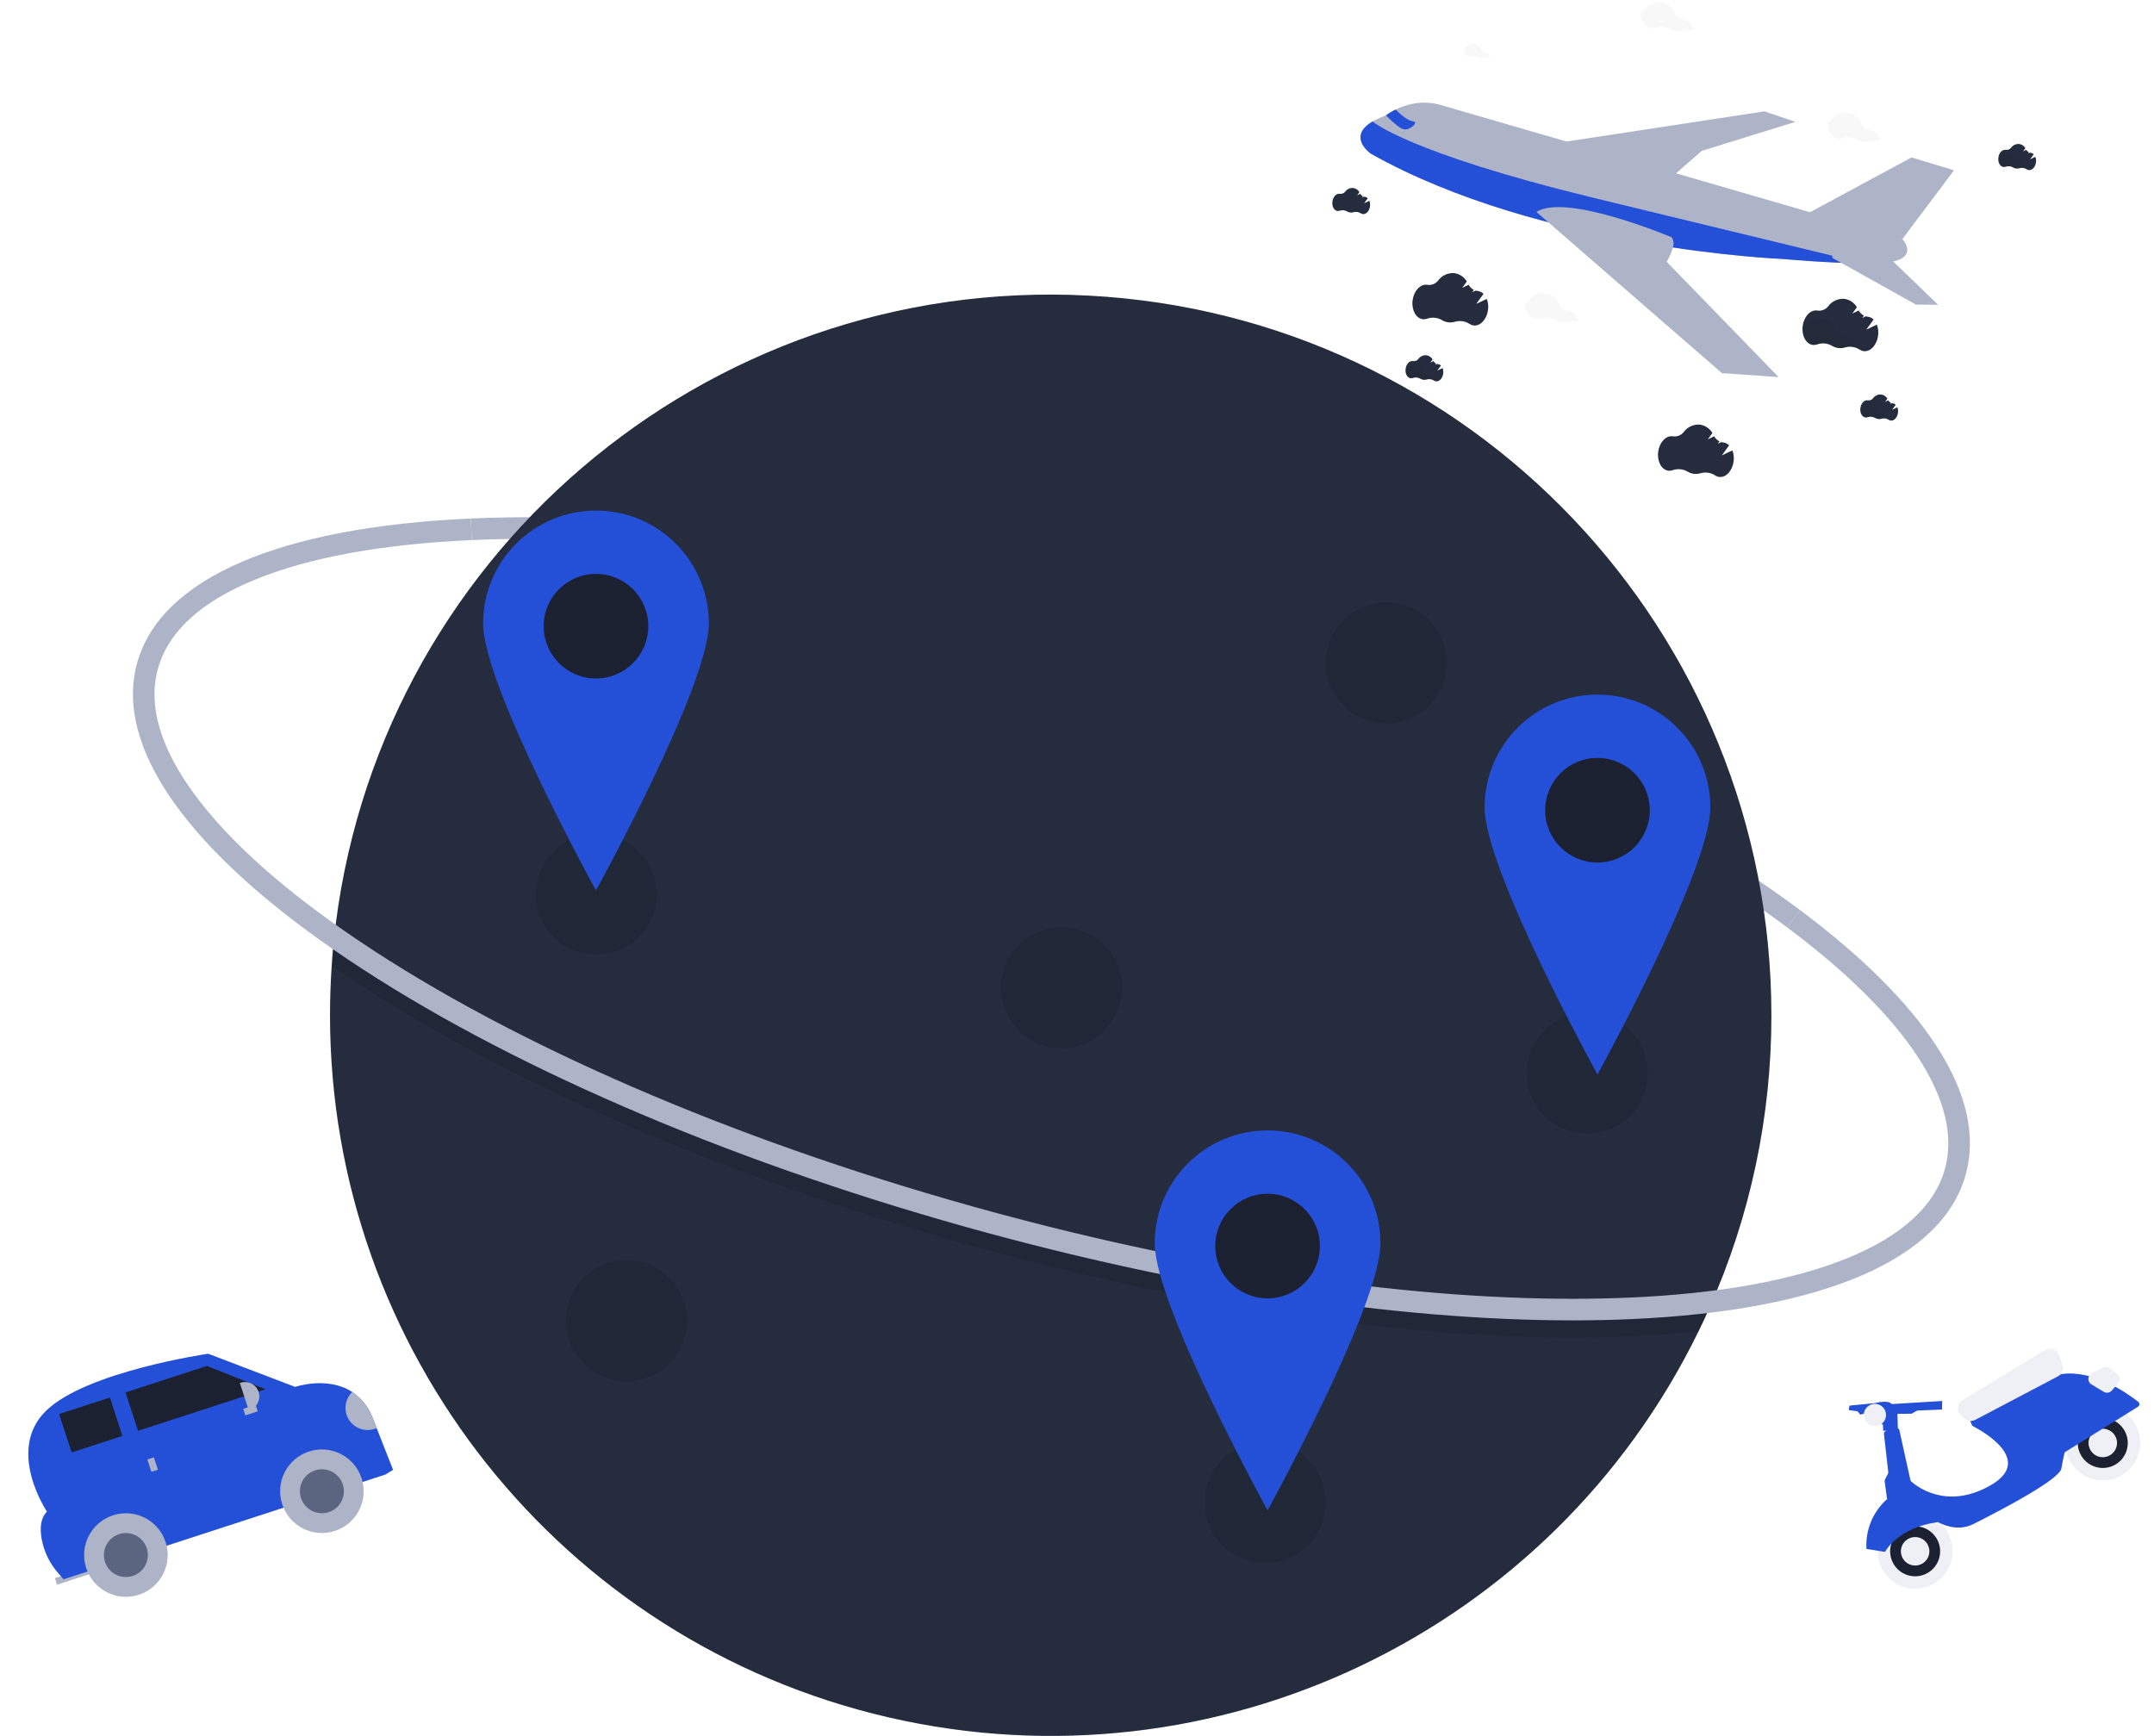
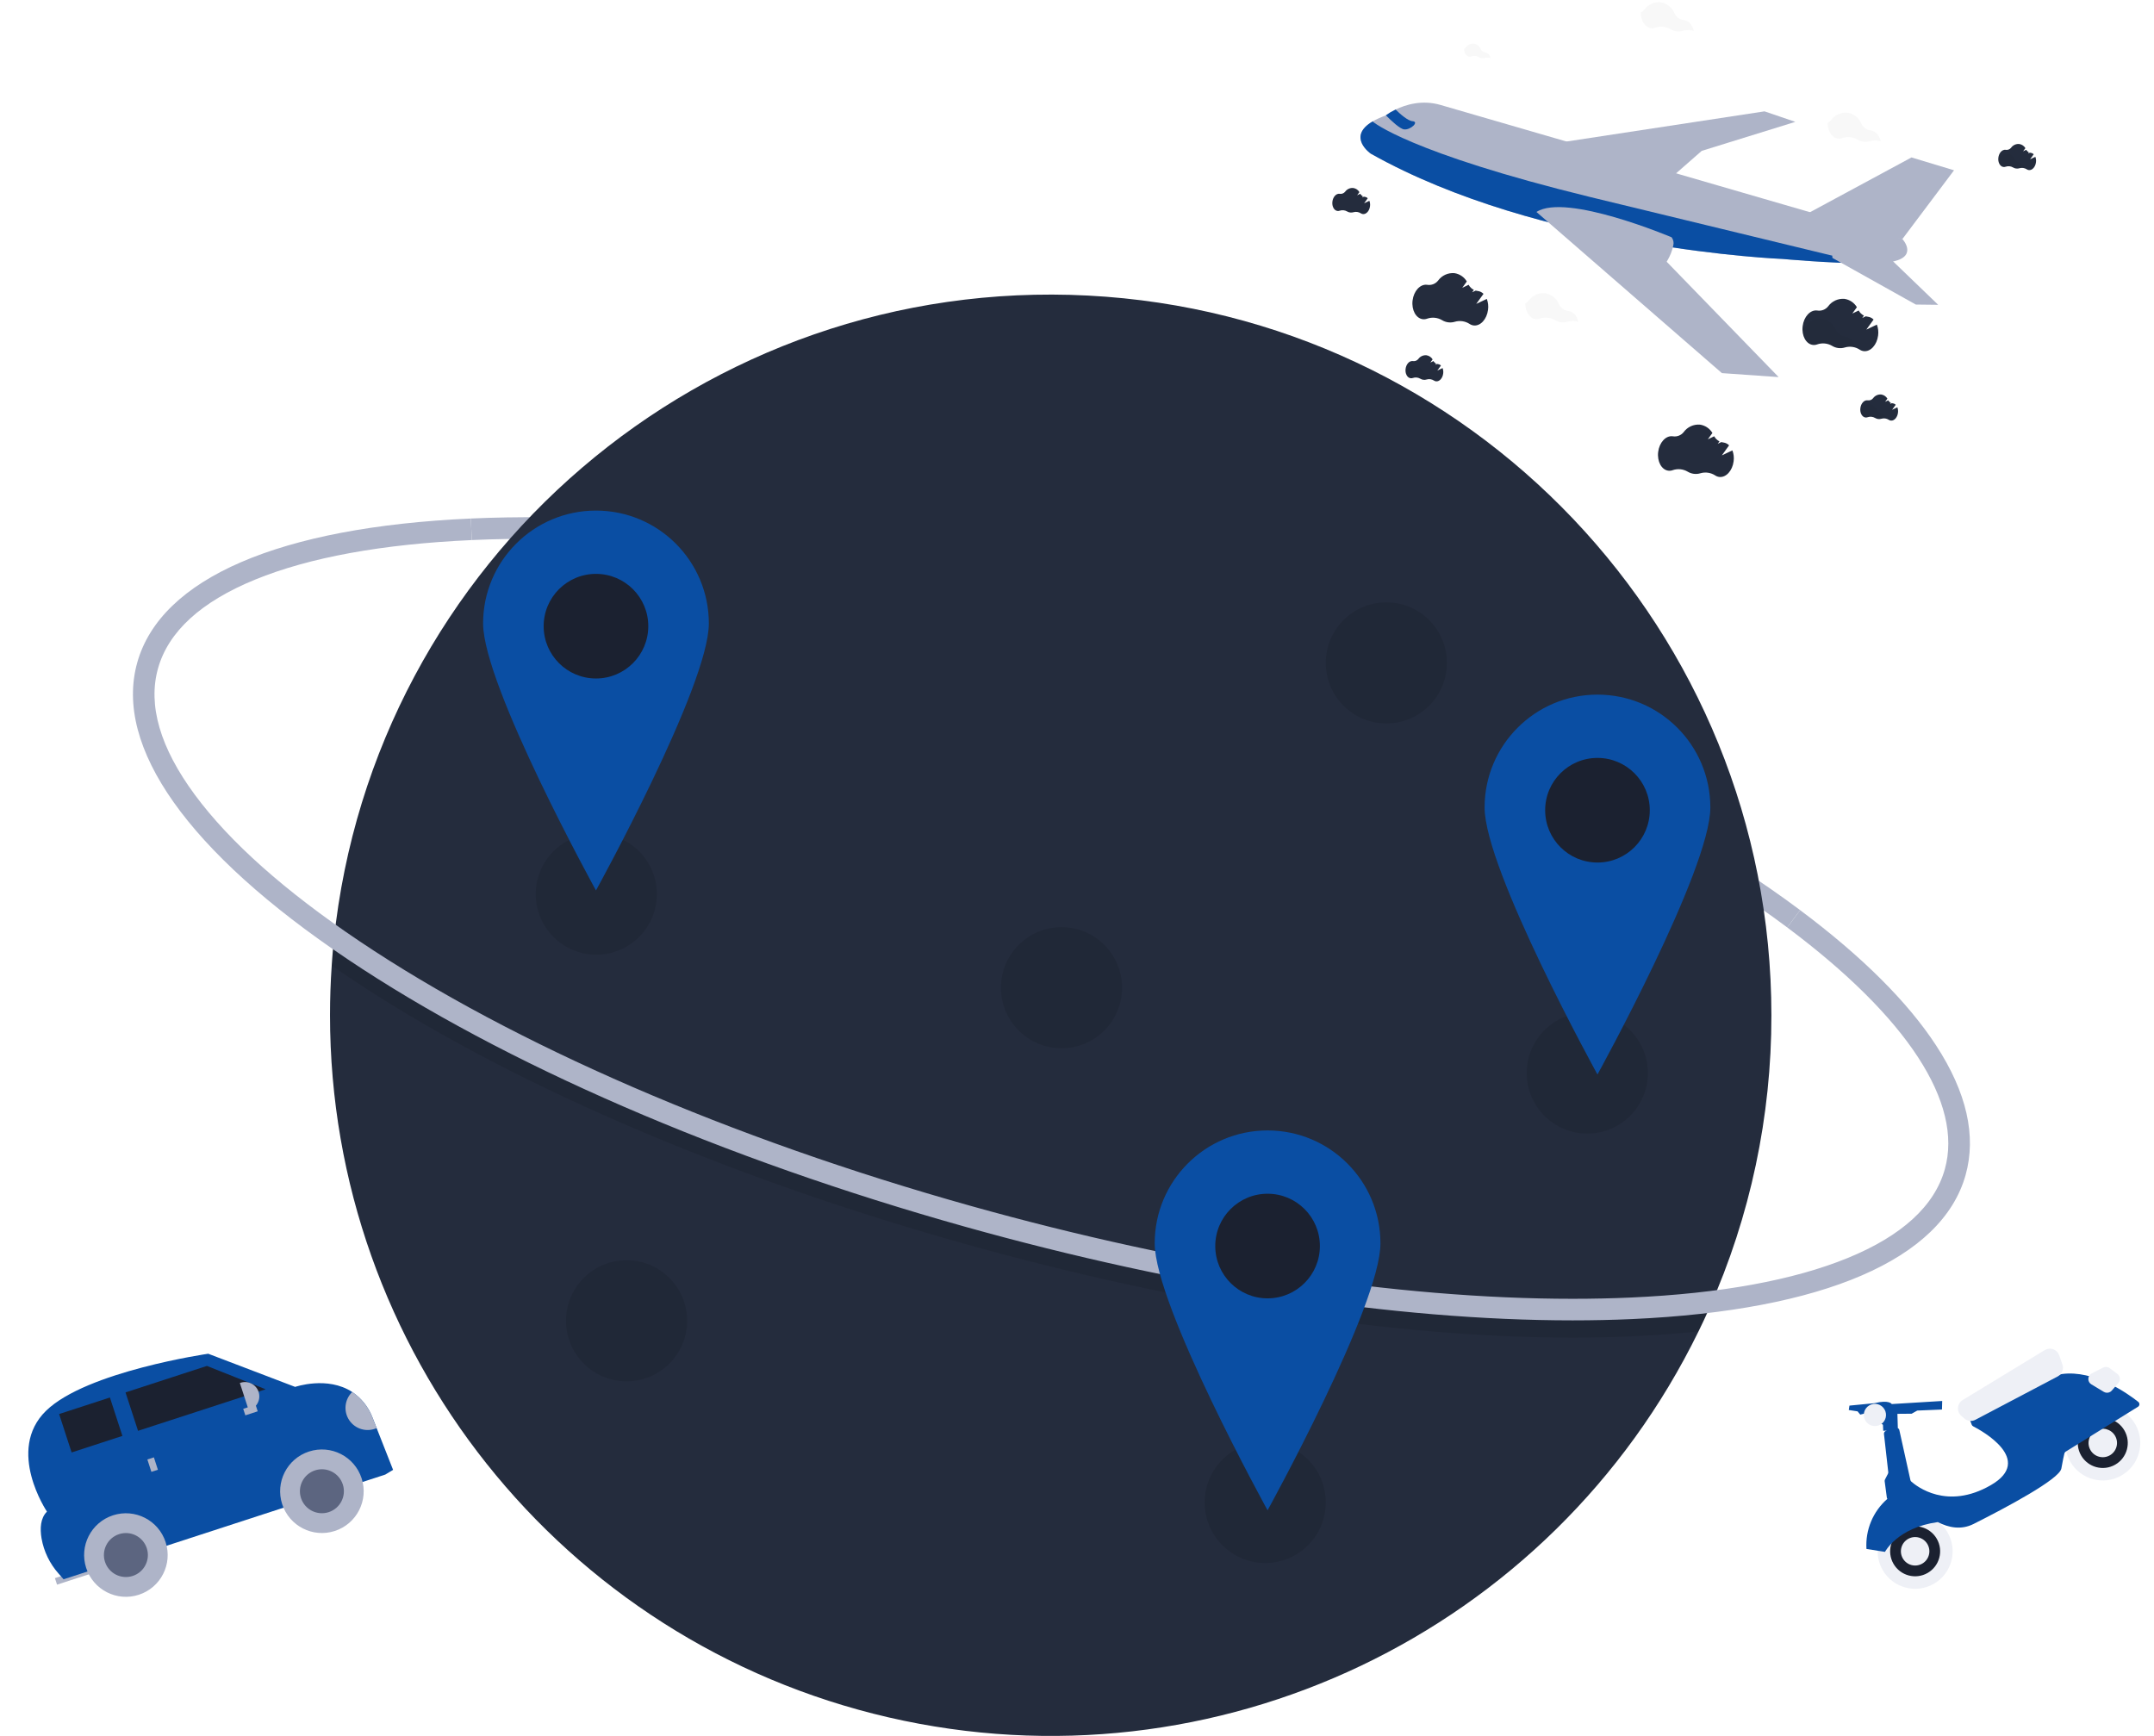
<svg xmlns="http://www.w3.org/2000/svg" width="1070.574" height="862.856" viewBox="0 0 1070.574 862.856" role="img" artist="Katerina Limpitsouni" source="https://undraw.co/">
  <g transform="translate(-481.593 -133.021)">
    <path d="M1176.822,531.313c-75.795-56.663-194.508-110.246-325.7-147.022-119.451-33.48-235.958-49.645-328.087-45.517l-.48-10.714c93.227-4.175,210.944,12.126,331.457,45.9,132.415,37.114,252.415,91.335,329.227,148.754Z" transform="translate(193.053 62.688)" fill="#aeb4c8" />
    <path d="M1212.932,644.491A356.891,356.891,0,0,1,1182.046,790.2q-2.557,5.758-5.33,11.411A358.247,358.247,0,0,1,496.541,644.491q0-12.436.847-24.676.4-6.225,1.04-12.375c19.727-189.6,184.479-330.533,374.842-320.661s339.653,167.095,339.663,357.715Z" transform="translate(149.073 -6.845)" fill="#242c3d" />
    <path d="M1181.514,588.413q-2.557,5.758-5.33,11.411-15.7,1.7-33.052,2.477c-9.577.429-19.434.643-29.5.643-87.962,0-193.823-16.237-301.968-46.546C691.139,522.62,582.1,475.368,504.631,423.344q-3.959-2.655-7.775-5.319.4-6.225,1.04-12.375,6.161,4.392,12.709,8.793c76.561,51.4,184.5,98.15,303.952,131.632,107.2,30.05,212.065,46.147,299.018,46.147q14.912,0,29.074-.633Q1163.272,590.655,1181.514,588.413Z" transform="translate(149.607 194.945)" opacity="0.1" style="isolation:isolate" />
    <path d="M1175.7,726.224c-87.959,0-193.826-16.236-301.967-46.546C753.216,645.9,644.176,598.645,566.7,546.623,487.61,493.515,450.524,441.184,462.271,399.271s70.63-67.345,165.8-71.611l.48,10.714c-44.444,1.991-80.664,8.6-107.653,19.634-26.924,11.009-43.175,25.866-48.3,44.157s1.035,39.429,18.316,62.828c17.323,23.456,44.832,47.924,81.768,72.726,76.553,51.4,184.5,98.154,303.95,131.634C983.834,699.4,1088.689,715.5,1175.65,715.5q14.9,0,29.068-.633c44.445-1.993,80.664-8.6,107.655-19.634,26.923-11.009,43.175-25.865,48.3-44.157,9.2-32.843-18.613-75.519-78.336-120.166l6.423-8.589c30.731,22.975,53.479,45.621,67.615,67.309,15.152,23.251,20.072,44.9,14.623,64.34-11.748,41.914-70.632,67.344-165.8,71.609C1195.621,726.008,1185.772,726.224,1175.7,726.224Z" transform="translate(87.533 63.091)" fill="#aeb4c8" />
    <circle cx="30.1" cy="30.1" r="30.1" transform="translate(747.857 547.345)" opacity="0.1" style="isolation:isolate" />
    <circle cx="30.1" cy="30.1" r="30.1" transform="translate(1080.329 849.715)" opacity="0.1" style="isolation:isolate" />
    <circle cx="30.1" cy="30.1" r="30.1" transform="translate(979.079 593.863)" opacity="0.1" style="isolation:isolate" />
    <circle cx="30.1" cy="30.1" r="30.1" transform="translate(762.908 759.415)" opacity="0.1" style="isolation:isolate" />
    <circle cx="30.1" cy="30.1" r="30.1" transform="translate(1140.525 432.417)" opacity="0.1" style="isolation:isolate" />
    <circle cx="30.1" cy="30.1" r="30.1" transform="translate(1240.403 636.278)" opacity="0.1" style="isolation:isolate" />
    <g transform="translate(1055.503 694.91)">
      <circle cx="39.678" cy="39.678" r="39.678" transform="translate(16.418 17.786)" fill="#1b2130" />
-       <path d="M726.918,286.191a56.1,56.1,0,0,0-56.1,56.1c0,30.98,56.1,132.715,56.1,132.715s56.1-101.728,56.1-132.715a56.1,56.1,0,0,0-56.1-56.1Zm0,83.459a26,26,0,1,1,26-26A26,26,0,0,1,726.918,369.65Z" transform="translate(-670.822 -286.191)" fill="#2450d8" />
+       <path d="M726.918,286.191a56.1,56.1,0,0,0-56.1,56.1c0,30.98,56.1,132.715,56.1,132.715s56.1-101.728,56.1-132.715a56.1,56.1,0,0,0-56.1-56.1Zm0,83.459a26,26,0,1,1,26-26A26,26,0,0,1,726.918,369.65Z" transform="translate(-670.822 -286.191)" fill="#0a4ea3" />
    </g>
    <circle cx="39.678" cy="39.678" r="39.678" transform="translate(738.125 404.59)" fill="#1b2130" />
-     <path d="M580.917,326.191a56.1,56.1,0,0,0-56.1,56.1c0,30.98,56.1,132.715,56.1,132.715s56.1-101.728,56.1-132.715a56.1,56.1,0,0,0-56.1-56.1Zm0,83.459a26,26,0,1,1,26-26,26,26,0,0,1-26,26Z" transform="translate(196.884 60.613)" fill="#2450d8" />
+     <path d="M580.917,326.191a56.1,56.1,0,0,0-56.1,56.1c0,30.98,56.1,132.715,56.1,132.715s56.1-101.728,56.1-132.715a56.1,56.1,0,0,0-56.1-56.1Zm0,83.459a26,26,0,1,1,26-26,26,26,0,0,1-26,26Z" transform="translate(196.884 60.613)" fill="#0a4ea3" />
    <circle cx="39.678" cy="39.678" r="39.678" transform="translate(1235.883 496.07)" fill="#1b2130" />
-     <path d="M765.918,360.191a56.1,56.1,0,0,0-56.1,56.1c0,30.98,56.1,132.715,56.1,132.715s56.1-101.728,56.1-132.715a56.1,56.1,0,0,0-56.1-56.1Zm0,83.459a26,26,0,1,1,26-26A26,26,0,0,1,765.918,443.65Z" transform="translate(509.644 118.094)" fill="#2450d8" style="isolation:isolate" />
+     <path d="M765.918,360.191a56.1,56.1,0,0,0-56.1,56.1c0,30.98,56.1,132.715,56.1,132.715s56.1-101.728,56.1-132.715a56.1,56.1,0,0,0-56.1-56.1Zm0,83.459a26,26,0,1,1,26-26A26,26,0,0,1,765.918,443.65Z" transform="translate(509.644 118.094)" fill="#0a4ea3" style="isolation:isolate" />
    <g transform="translate(1158.227 115.877) rotate(7)">
      <path d="M270.706,50.047c-3.077,1.134-8.48,2.066-14.734,2.815-17,2.041-40.307,2.765-40.307,2.765S95.875,65.562,6.094,28.612c0,0-13.059-6.846-.945-16.06a39.456,39.456,0,0,1,5.926-3.615l.148-.148a31.453,31.453,0,0,1,4.45-3.429C20.325,2.352,28.178-1.212,37.738.4L273.54,38.54S282.153,45.818,270.706,50.047Z" transform="translate(9.918 63.628)" fill="#aeb4c8" />
      <path d="M0,35.023,49.363,0,71.12,3.763,49.817,40.8S.567,41.195,0,35.023Z" transform="translate(233.642 61.367)" fill="#aeb4c8" />
      <path d="M0,27.576,98.327,0l15.849,3.313L69.759,23.293,55.879,38.824Z" transform="translate(109.364 47.537)" fill="#aeb4c8" />
-       <path d="M255.972,40.31c-17,2.041-40.307,2.765-40.307,2.765S95.875,53.01,6.094,16.06c0,0-13.059-6.846-.945-16.06l.041.17S24.563,13.263,117.124,24.194Z" transform="translate(9.918 76.18)" fill="#2450d8" />
+       <path d="M255.972,40.31c-17,2.041-40.307,2.765-40.307,2.765S95.875,53.01,6.094,16.06c0,0-13.059-6.846-.945-16.06l.041.17S24.563,13.263,117.124,24.194Z" transform="translate(9.918 76.18)" fill="#0a4ea3" />
      <path d="M.212,5.322l43.96,17.949,11.043-1.225L28.921,2.283S-2.883-4.5.212,5.322Z" transform="translate(249.874 110.412)" fill="#aeb4c8" />
-       <path d="M9.891,9.28C7.794,9.315,2.988,5.8,0,3.429A31.455,31.455,0,0,1,4.45,0c2.409,1.848,6.695,4.84,9.078,4.723C16.97,4.582,13.049,9.223,9.891,9.28Z" transform="translate(21.158 68.988)" fill="#2450d8" />
+       <path d="M9.891,9.28C7.794,9.315,2.988,5.8,0,3.429A31.455,31.455,0,0,1,4.45,0c2.409,1.848,6.695,4.84,9.078,4.723C16.97,4.582,13.049,9.223,9.891,9.28Z" transform="translate(21.158 68.988)" fill="#0a4ea3" />
      <path d="M129.464,70.916,101.24,72.393,21.885,18.886,7.155,8.951,0,4.123c13.424-11.336,68.194,4.3,68.194,4.3a4.833,4.833,0,0,1,1.335,3.98,24.6,24.6,0,0,1-2.072,7.9c-.132.315-.214.482-.214.482Z" transform="translate(101.296 106.863)" fill="#aeb4c8" />
      <path d="M27.289,12.127a9.133,9.133,0,0,0-5.281.573,7.756,7.756,0,0,1-6.339,0,8.883,8.883,0,0,0-7.46.145,4.639,4.639,0,0,1-2.148.539C3.039,13.383.523,10.335,0,6.317A5.749,5.749,0,0,0,1.512,4.689,9.1,9.1,0,0,1,9.113,0a9.033,9.033,0,0,1,7.57,4.629,5.826,5.826,0,0,0,5.023,2.762h.079C24.19,7.384,26.275,9.312,27.289,12.127Z" transform="translate(101.309 150.521)" opacity="0.03" />
      <path d="M36.522,10.744l-4.9,3.1,2.966-5.394a4.833,4.833,0,0,0-2.954-1.055h-.079a5.418,5.418,0,0,1-1.014-.076L28.889,8.37,29.6,7.079a5.914,5.914,0,0,1-2.9-2.2L23.737,6.764l1.871-3.407A8.669,8.669,0,0,0,18.966,0a9.1,9.1,0,0,0-7.6,4.692A5.687,5.687,0,0,1,6.326,7.4H6.163C2.759,7.4,0,11.258,0,16.019s2.759,8.619,6.163,8.619A4.6,4.6,0,0,0,8.307,24.1a8.9,8.9,0,0,1,7.46-.145,7.781,7.781,0,0,0,6.342,0A8.9,8.9,0,0,1,29.5,24.1a4.634,4.634,0,0,0,2.126.526c3.4,0,6.163-3.857,6.163-8.619A10.948,10.948,0,0,0,36.522,10.744Z" transform="translate(239.527 135.198)" fill="#242c3d" />
      <path d="M27.289,12.127a9.132,9.132,0,0,0-5.281.573,7.757,7.757,0,0,1-6.339,0,8.883,8.883,0,0,0-7.46.145,4.641,4.641,0,0,1-2.148.539C3.039,13.383.523,10.335,0,6.317A5.751,5.751,0,0,0,1.511,4.689,9.1,9.1,0,0,1,9.113,0a9.033,9.033,0,0,1,7.57,4.629,5.826,5.826,0,0,0,5.038,2.762H21.8C24.19,7.384,26.275,9.312,27.289,12.127Z" transform="translate(239.549 146.427)" opacity="0.03" />
      <path d="M36.522,10.744l-4.9,3.1,2.966-5.394a4.833,4.833,0,0,0-2.954-1.055h-.079a5.421,5.421,0,0,1-1.014-.076L28.889,8.37,29.6,7.079a5.914,5.914,0,0,1-2.9-2.2L23.737,6.764l1.871-3.407A8.669,8.669,0,0,0,18.966,0a9.1,9.1,0,0,0-7.6,4.692A5.687,5.687,0,0,1,6.326,7.4H6.163C2.759,7.4,0,11.258,0,16.019s2.759,8.619,6.163,8.619A4.6,4.6,0,0,0,8.307,24.1a8.9,8.9,0,0,1,7.46-.145,7.781,7.781,0,0,0,6.342.016,8.9,8.9,0,0,1,7.391.142,4.636,4.636,0,0,0,2.126.526c3.4,0,6.163-3.858,6.163-8.619A10.949,10.949,0,0,0,36.522,10.744Z" transform="translate(45.539 146.137)" fill="#242c3d" />
      <path d="M27.289,12.127a9.132,9.132,0,0,0-5.281.573,7.756,7.756,0,0,1-6.339,0,8.883,8.883,0,0,0-7.46.145,4.639,4.639,0,0,1-2.148.538C3.039,13.383.523,10.335,0,6.317A5.751,5.751,0,0,0,1.511,4.689,9.1,9.1,0,0,1,9.113,0a9.033,9.033,0,0,1,7.57,4.629,5.825,5.825,0,0,0,5.038,2.762H21.8C24.19,7.384,26.275,9.312,27.289,12.127Z" transform="translate(239.549 43.141)" opacity="0.03" />
      <path d="M18.195,5.344,15.754,6.89,17.234,4.2a2.4,2.4,0,0,0-1.474-.529h-.038a3,3,0,0,1-.507-.038l-.825.523.353-.63a2.947,2.947,0,0,1-1.445-1.1l-1.477.945.945-1.7A4.317,4.317,0,0,0,9.453,0,4.5,4.5,0,0,0,5.674,2.34,2.834,2.834,0,0,1,3.155,3.691H3.073C1.376,3.691,0,5.618,0,7.992s1.376,4.3,3.073,4.3a2.305,2.305,0,0,0,1.071-.268,4.431,4.431,0,0,1,3.722-.072,3.876,3.876,0,0,0,3.149,0,4.434,4.434,0,0,1,3.687.072,2.336,2.336,0,0,0,1.058.261c1.7,0,3.073-1.924,3.073-4.3a5.486,5.486,0,0,0-.639-2.642Z" transform="translate(0 110.251)" fill="#242c3d" />
      <path d="M13.616,6.056a4.522,4.522,0,0,0-2.636.287,3.917,3.917,0,0,1-1.574.334,3.862,3.862,0,0,1-1.59-.343,4.44,4.44,0,0,0-3.722.076,2.292,2.292,0,0,1-1.068.268C1.518,6.676.261,5.155,0,3.152A2.959,2.959,0,0,0,.756,2.34,4.528,4.528,0,0,1,4.535,0,4.547,4.547,0,0,1,8.313,2.311a2.9,2.9,0,0,0,2.519,1.376h.041A3.169,3.169,0,0,1,13.616,6.056Z" transform="translate(55.668 31.748)" opacity="0.03" />
      <path d="M18.195,5.344,15.754,6.89,17.234,4.2a2.4,2.4,0,0,0-1.474-.529h-.038a3,3,0,0,1-.507-.038l-.825.523.353-.63a2.948,2.948,0,0,1-1.445-1.1l-1.477.945.945-1.7A4.317,4.317,0,0,0,9.453,0,4.5,4.5,0,0,0,5.674,2.34,2.834,2.834,0,0,1,3.155,3.691H3.073C1.376,3.691,0,5.618,0,7.992s1.376,4.3,3.073,4.3a2.3,2.3,0,0,0,1.071-.268,4.431,4.431,0,0,1,3.722-.072,3.877,3.877,0,0,0,3.149,0,4.434,4.434,0,0,1,3.687.072,2.336,2.336,0,0,0,1.058.261c1.7,0,3.073-1.924,3.073-4.3a5.485,5.485,0,0,0-.639-2.642Z" transform="translate(272.963 180.153)" fill="#242c3d" />
      <path d="M13.616,6.056a4.522,4.522,0,0,0-2.636.287,3.915,3.915,0,0,1-1.574.334,3.861,3.861,0,0,1-1.59-.343,4.44,4.44,0,0,0-3.722.076,2.29,2.29,0,0,1-1.067.268C1.518,6.676.261,5.155,0,3.152A2.958,2.958,0,0,0,.756,2.34,4.528,4.528,0,0,1,4.534,0,4.547,4.547,0,0,1,8.313,2.311a2.9,2.9,0,0,0,2.519,1.376h.041A3.169,3.169,0,0,1,13.616,6.056Z" transform="translate(272.947 185.733)" opacity="0.03" />
      <path d="M18.195,5.344,15.754,6.89,17.234,4.2a2.4,2.4,0,0,0-1.474-.529h-.038a3,3,0,0,1-.507-.038l-.825.523.353-.63a2.948,2.948,0,0,1-1.445-1.1l-1.477.945.945-1.7A4.317,4.317,0,0,0,9.453,0,4.5,4.5,0,0,0,5.674,2.34,2.834,2.834,0,0,1,3.155,3.691H3.073C1.376,3.691,0,5.618,0,7.992s1.376,4.3,3.073,4.3a2.305,2.305,0,0,0,1.071-.268,4.431,4.431,0,0,1,3.722-.073,3.876,3.876,0,0,0,3.149,0,4.434,4.434,0,0,1,3.687.072,2.337,2.337,0,0,0,1.058.261c1.7,0,3.073-1.924,3.073-4.3A5.485,5.485,0,0,0,18.195,5.344Z" transform="translate(46.237 188.34)" fill="#242c3d" />
      <path d="M13.616,6.056a4.521,4.521,0,0,0-2.636.287,3.915,3.915,0,0,1-1.574.334,3.861,3.861,0,0,1-1.59-.343,4.44,4.44,0,0,0-3.722.076,2.291,2.291,0,0,1-1.068.268C1.518,6.676.261,5.155,0,3.152A2.958,2.958,0,0,0,.756,2.34,4.528,4.528,0,0,1,4.535,0,4.547,4.547,0,0,1,8.313,2.311a2.9,2.9,0,0,0,2.519,1.376h.041A3.17,3.17,0,0,1,13.616,6.056Z" transform="translate(46.221 193.92)" opacity="0.03" />
      <path d="M36.522,10.744l-4.9,3.1,2.966-5.394a4.834,4.834,0,0,0-2.954-1.055h-.079a5.42,5.42,0,0,1-1.014-.076L28.889,8.37,29.6,7.079a5.914,5.914,0,0,1-2.9-2.2L23.737,6.764l1.87-3.407A8.668,8.668,0,0,0,18.966,0a9.1,9.1,0,0,0-7.6,4.692A5.687,5.687,0,0,1,6.326,7.4H6.163C2.759,7.4,0,11.258,0,16.019s2.759,8.619,6.163,8.619A4.6,4.6,0,0,0,8.307,24.1a8.9,8.9,0,0,1,7.46-.145,7.781,7.781,0,0,0,6.342.016,8.9,8.9,0,0,1,7.391.142,4.636,4.636,0,0,0,2.126.526c3.4,0,6.163-3.857,6.163-8.619A10.948,10.948,0,0,0,36.522,10.744Z" transform="translate(175.871 206)" fill="#242c3d" />
      <path d="M27.289,12.127a9.132,9.132,0,0,0-5.281.573,7.756,7.756,0,0,1-6.339,0,8.883,8.883,0,0,0-7.46.145,4.639,4.639,0,0,1-2.148.538C3.039,13.383.523,10.335,0,6.317A5.75,5.75,0,0,0,1.511,4.689,9.1,9.1,0,0,1,9.113,0a9.033,9.033,0,0,1,7.57,4.629,5.826,5.826,0,0,0,5.038,2.762H21.8C24.19,7.384,26.275,9.312,27.289,12.127Z" transform="translate(140.671 0)" opacity="0.03" />
      <path d="M18.195,5.344,15.754,6.89,17.235,4.2a2.4,2.4,0,0,0-1.474-.529h-.038a3,3,0,0,1-.507-.038l-.825.523.353-.63a2.947,2.947,0,0,1-1.445-1.1l-1.477.945.944-1.7A4.317,4.317,0,0,0,9.453,0,4.5,4.5,0,0,0,5.675,2.34,2.834,2.834,0,0,1,3.155,3.691H3.074C1.376,3.691,0,5.618,0,7.992s1.376,4.3,3.074,4.3a2.3,2.3,0,0,0,1.071-.268,4.43,4.43,0,0,1,3.722-.072,3.877,3.877,0,0,0,3.149,0,4.433,4.433,0,0,1,3.687.072,2.336,2.336,0,0,0,1.058.261c1.7,0,3.073-1.924,3.073-4.3a5.488,5.488,0,0,0-.639-2.642Z" transform="translate(325.866 48.211)" fill="#242c3d" />
      <path d="M13.6,6.056a4.522,4.522,0,0,0-2.636.287,3.918,3.918,0,0,1-1.575.334,3.86,3.86,0,0,1-1.574-.343,4.44,4.44,0,0,0-3.722.076,2.292,2.292,0,0,1-1.068.268C1.518,6.676.261,5.155,0,3.152A2.958,2.958,0,0,0,.756,2.34,4.528,4.528,0,0,1,4.535,0,4.546,4.546,0,0,1,8.313,2.311a2.9,2.9,0,0,0,2.5,1.376h.041A3.169,3.169,0,0,1,13.6,6.056Z" transform="translate(325.866 53.791)" opacity="0.03" />
    </g>
    <g transform="matrix(0.951, -0.309, 0.309, 0.951, 481.593, 835.259)">
      <rect width="21.444" height="3.404" transform="translate(0.566 86.595)" fill="#aeb4c8" />
-       <path d="M177.055,87.357l-4.424,1.023-168.15.09L2.968,84.948A35.559,35.559,0,0,1,.354,65.72c.724-4.866,2.539-9.7,6.661-11.8,0,0-10.107-35.316,15.016-47.782s85.475-2.084,85.475-2.084L143.5,33.084s16.978-.305,26.2,11.178a26.954,26.954,0,0,1,5.638,14.845l.364,5.973Z" transform="translate(0 0)" fill="#2450d8" />
+       <path d="M177.055,87.357l-4.424,1.023-168.15.09L2.968,84.948A35.559,35.559,0,0,1,.354,65.72c.724-4.866,2.539-9.7,6.661-11.8,0,0-10.107-35.316,15.016-47.782s85.475-2.084,85.475-2.084L143.5,33.084s16.978-.305,26.2,11.178a26.954,26.954,0,0,1,5.638,14.845l.364,5.973Z" transform="translate(0 0)" fill="#0a4ea3" />
      <circle cx="20.763" cy="20.763" r="20.763" transform="translate(119.36 65.762)" fill="#aeb4c8" />
      <circle cx="10.928" cy="10.928" r="10.928" transform="translate(129.194 75.598)" fill="#5c6580" />
      <circle cx="20.763" cy="20.763" r="20.763" transform="translate(16.904 65.817)" fill="#aeb4c8" />
      <circle cx="10.928" cy="10.928" r="10.928" transform="translate(26.739 75.652)" fill="#5c6580" />
      <path d="M66.726,20.072,16.5,20.095H10.366L.014,20.1v-.756l-.007-9.1L0,.023H6.887L13.018.014,23.879.007H30.01L42.548,0Z" transform="translate(62.472 9.618)" fill="#1b2130" />
      <path d="M26.56,20.079.014,20.094.007,14.885v-9.1L0,.014H3.887L10.018.007,26.553,0Z" transform="translate(27.754 9.648)" fill="#1b2130" />
      <rect width="3.404" height="6.467" transform="translate(62.494 44.699)" fill="#aeb4c8" />
      <rect width="3.404" height="6.467" transform="matrix(0.001, 1, -1, 0.001, 122.053, 35.474)" fill="#aeb4c8" />
      <path d="M0,0H.374A7.114,7.114,0,0,1,7.488,7.114h0A7.114,7.114,0,0,1,.375,14.228H0V0Z" transform="translate(117.968 22.748)" fill="#aeb4c8" />
      <path d="M12.186,20.818A11,11,0,0,1,6.184,0a26.954,26.954,0,0,1,5.638,14.845Z" transform="translate(163.515 44.262)" fill="#aeb4c8" />
    </g>
    <g transform="translate(1376.292 845.835) rotate(-30)">
      <circle cx="18.638" cy="18.638" r="18.638" transform="translate(109.417 60.396)" fill="#eef0f6" />
      <circle cx="12.425" cy="12.425" r="12.425" transform="translate(115.629 66.609)" fill="#1b2130" />
      <circle cx="7.075" cy="7.075" r="7.075" transform="translate(120.979 71.958)" fill="#eef0f6" />
      <circle cx="18.638" cy="18.638" r="18.638" transform="translate(1.733 60.396)" fill="#eef0f6" />
      <circle cx="12.425" cy="12.425" r="12.425" transform="translate(7.945 66.609)" fill="#1b2130" />
-       <path d="M153.55,70.171c-2.426-6.119-10.91-24.816-26.02-31a1.481,1.481,0,0,0-.362-.1L78.706,32.129a1.48,1.48,0,0,0-1.67,1.229L76.186,38.6a1.479,1.479,0,0,0,.214,1.035c2.461,3.817,18.234,29.734-7.024,29.734S37.158,51.3,36.053,48.106a1.5,1.5,0,0,1-.014-.928l7.655-24.246a1.47,1.47,0,0,0-.159-1.225L46.9,15.455l6.164,3.489,3.193.038,10.9,5.695,2.219-3.624L46.9,9.843s.038-2.6-7.21-4.666L28.3,0,26.921,1.726l3.451,2.761.345,2.071,2.416.69,4.832,9.319-1.381,2.671,1.677.818-.48-.11A1.477,1.477,0,0,0,36.1,20.8l-7.614,17.45a1.5,1.5,0,0,1-.556.652l-2.713,1.75a1.474,1.474,0,0,0-.566.68l-3.1,7.514a1.48,1.48,0,0,0-.1.718A30.481,30.481,0,0,0,0,65.925l7.248,5.867s11.362-7.351,30.138.3c3.265,5.08,8.025,9.295,14.9,9.692,18.123,1.049,48.151,2.085,51.6-2.057,2.526-3.034,4.283-4.925,5.046-5.722a1.49,1.49,0,0,1,1.022-.456L152.217,72.2a1.481,1.481,0,0,0,1.329-2.026Z" fill="#2450d8" />
+       <path d="M153.55,70.171c-2.426-6.119-10.91-24.816-26.02-31a1.481,1.481,0,0,0-.362-.1L78.706,32.129a1.48,1.48,0,0,0-1.67,1.229L76.186,38.6a1.479,1.479,0,0,0,.214,1.035c2.461,3.817,18.234,29.734-7.024,29.734S37.158,51.3,36.053,48.106a1.5,1.5,0,0,1-.014-.928l7.655-24.246a1.47,1.47,0,0,0-.159-1.225L46.9,15.455l6.164,3.489,3.193.038,10.9,5.695,2.219-3.624L46.9,9.843s.038-2.6-7.21-4.666L28.3,0,26.921,1.726l3.451,2.761.345,2.071,2.416.69,4.832,9.319-1.381,2.671,1.677.818-.48-.11A1.477,1.477,0,0,0,36.1,20.8l-7.614,17.45a1.5,1.5,0,0,1-.556.652l-2.713,1.75a1.474,1.474,0,0,0-.566.68l-3.1,7.514a1.48,1.48,0,0,0-.1.718A30.481,30.481,0,0,0,0,65.925l7.248,5.867s11.362-7.351,30.138.3c3.265,5.08,8.025,9.295,14.9,9.692,18.123,1.049,48.151,2.085,51.6-2.057,2.526-3.034,4.283-4.925,5.046-5.722a1.49,1.49,0,0,1,1.022-.456L152.217,72.2a1.481,1.481,0,0,0,1.329-2.026Z" fill="#0a4ea3" />
      <circle cx="5.522" cy="5.522" r="5.522" transform="translate(31.415 4.828)" fill="#eef0f6" />
      <path d="M51.732,14.556c-.066,0-.131,0-.2,0L5.362,12.765A4.888,4.888,0,0,1,.9,9.451L.271,7.612A4.915,4.915,0,0,1,4.806,1.1L52.512,0a4.913,4.913,0,0,1,4.939,5.833l-.9,4.722a4.884,4.884,0,0,1-4.822,4Z" transform="translate(73.641 24.635)" fill="#eef0f6" />
      <circle cx="7.075" cy="7.075" r="7.075" transform="translate(13.295 71.958)" fill="#eef0f6" />
      <path d="M6.61,12.551a3.1,3.1,0,0,1-2.72-1.608l-3.5-6.33A3.065,3.065,0,0,1,.48,1.461,3.064,3.064,0,0,1,3.276,0L9.623.329a3.135,3.135,0,0,1,2.706,1.895l1.853,4.383a3.111,3.111,0,0,1-1.85,4.152l-4.7,1.622a3.078,3.078,0,0,1-1.018.173Z" transform="translate(137.314 46.34)" fill="#eef0f6" />
    </g>
  </g>
</svg>
